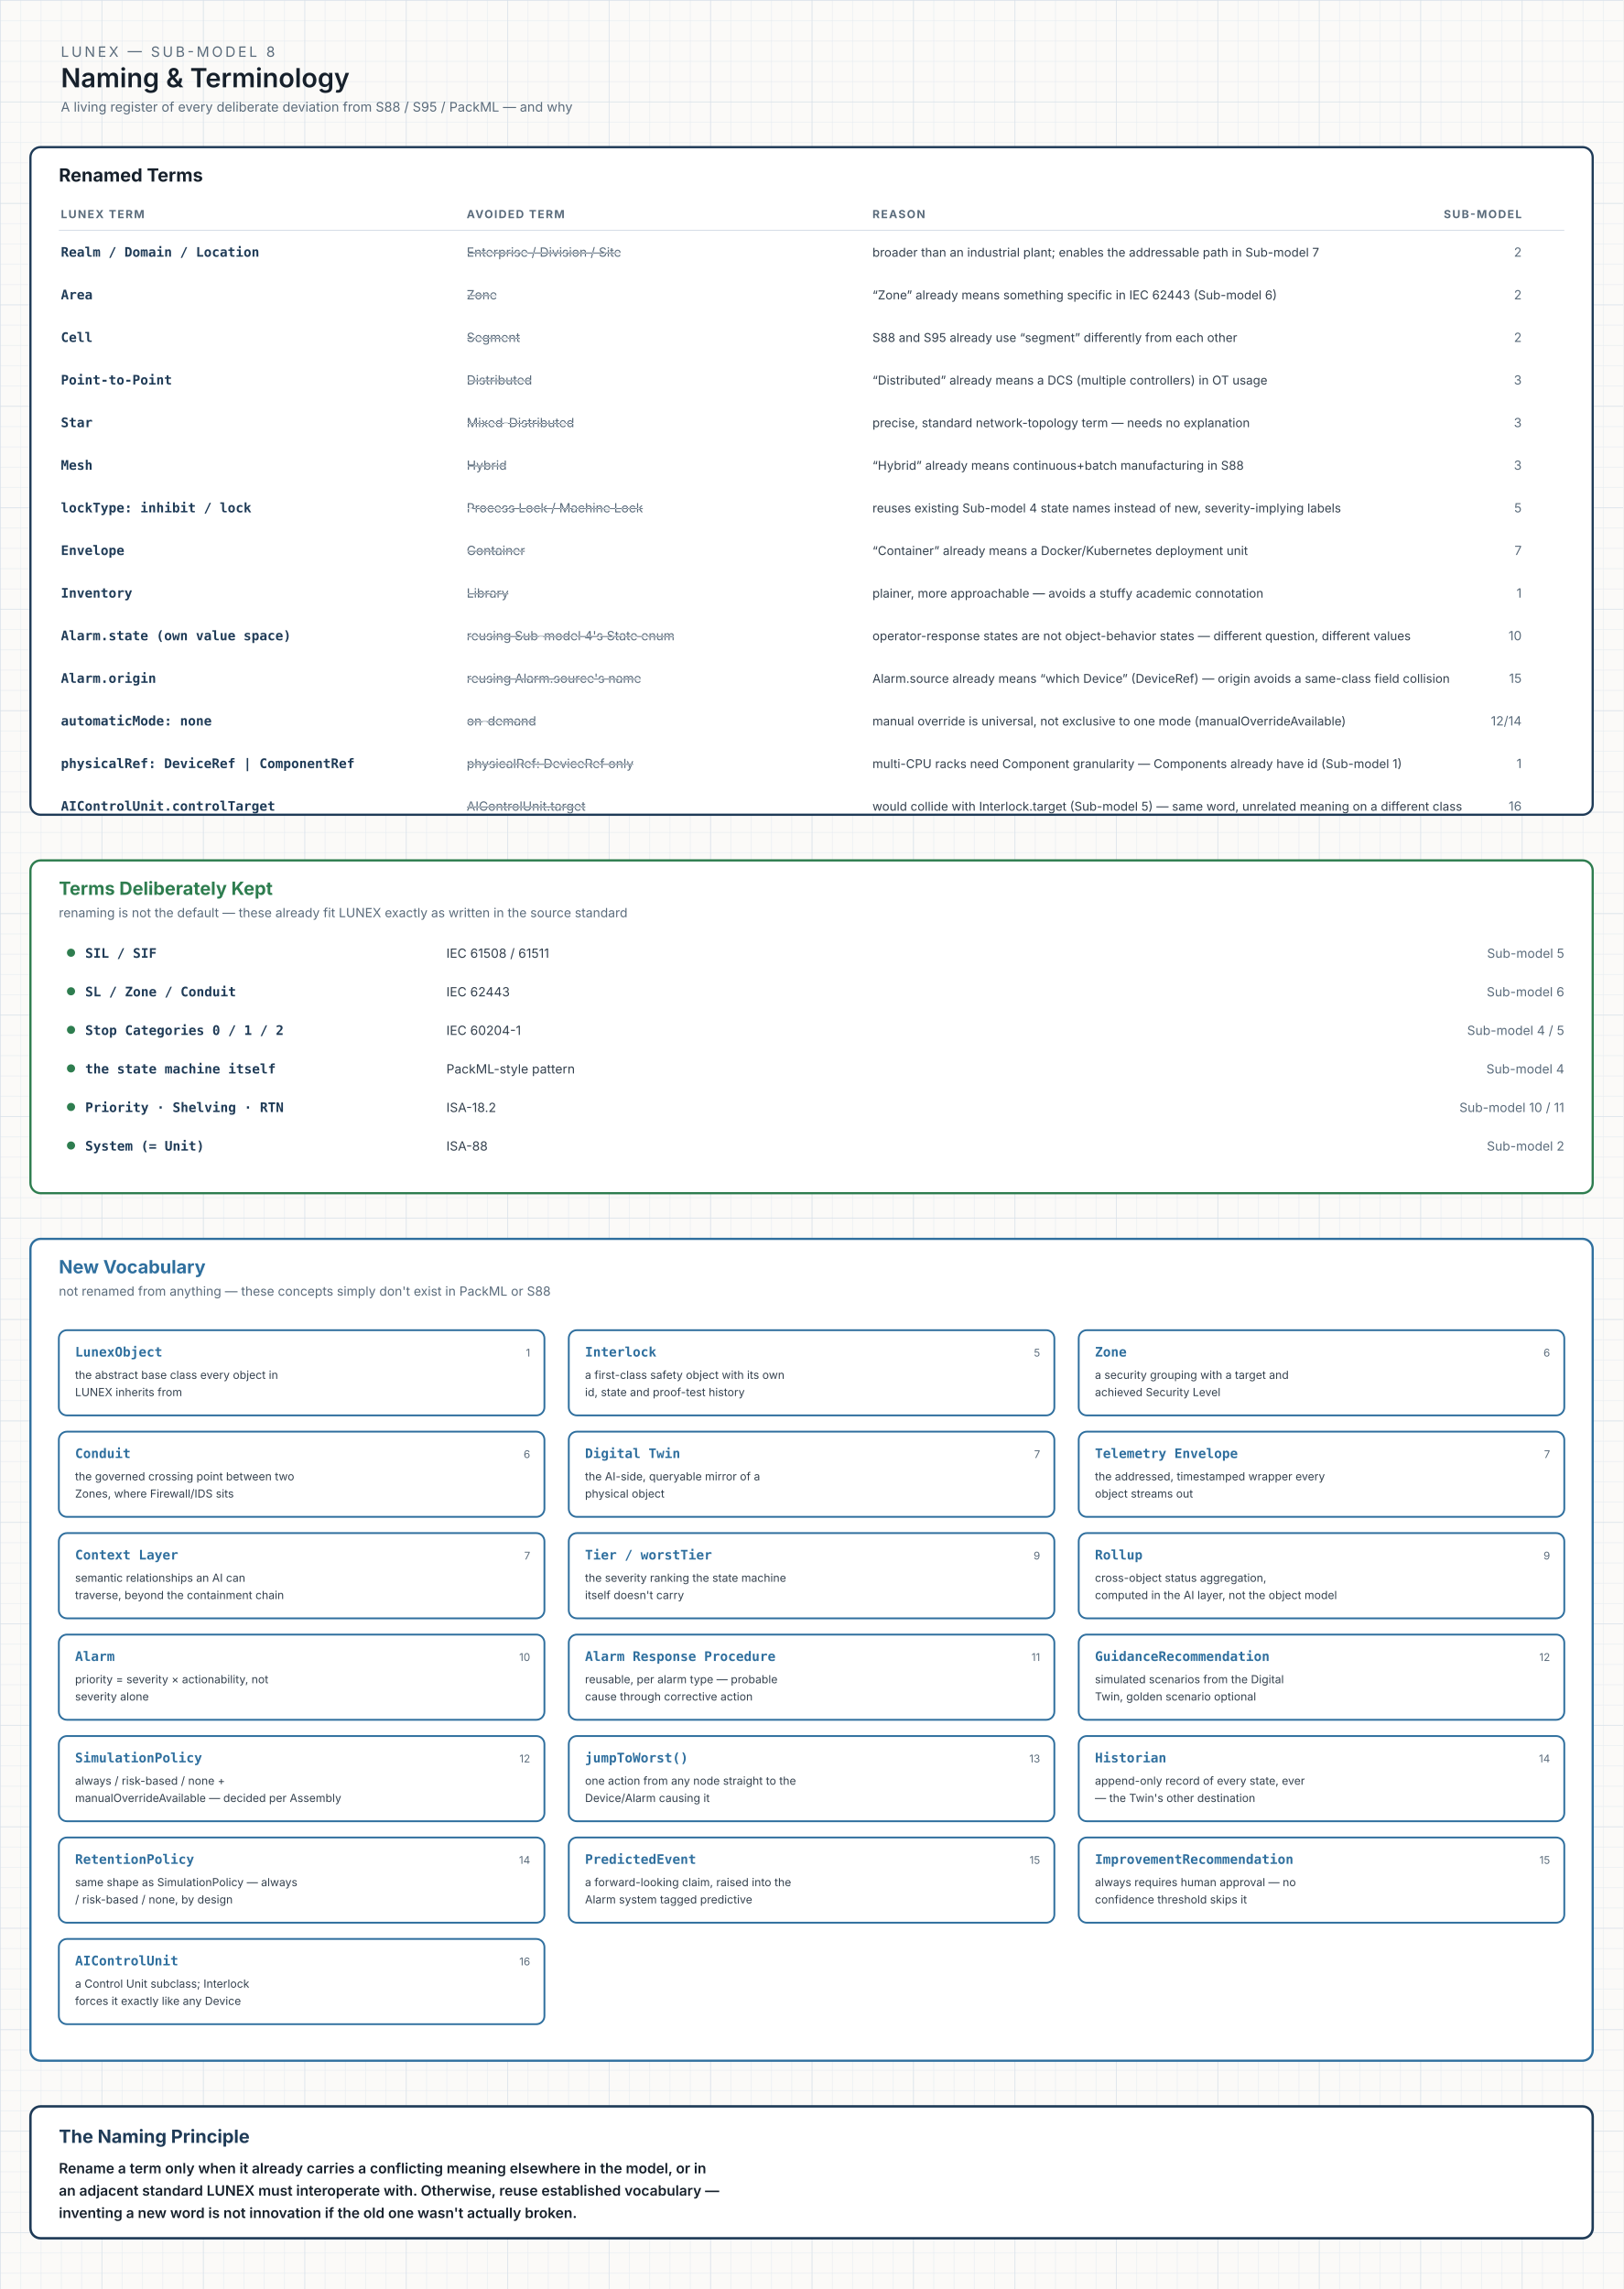
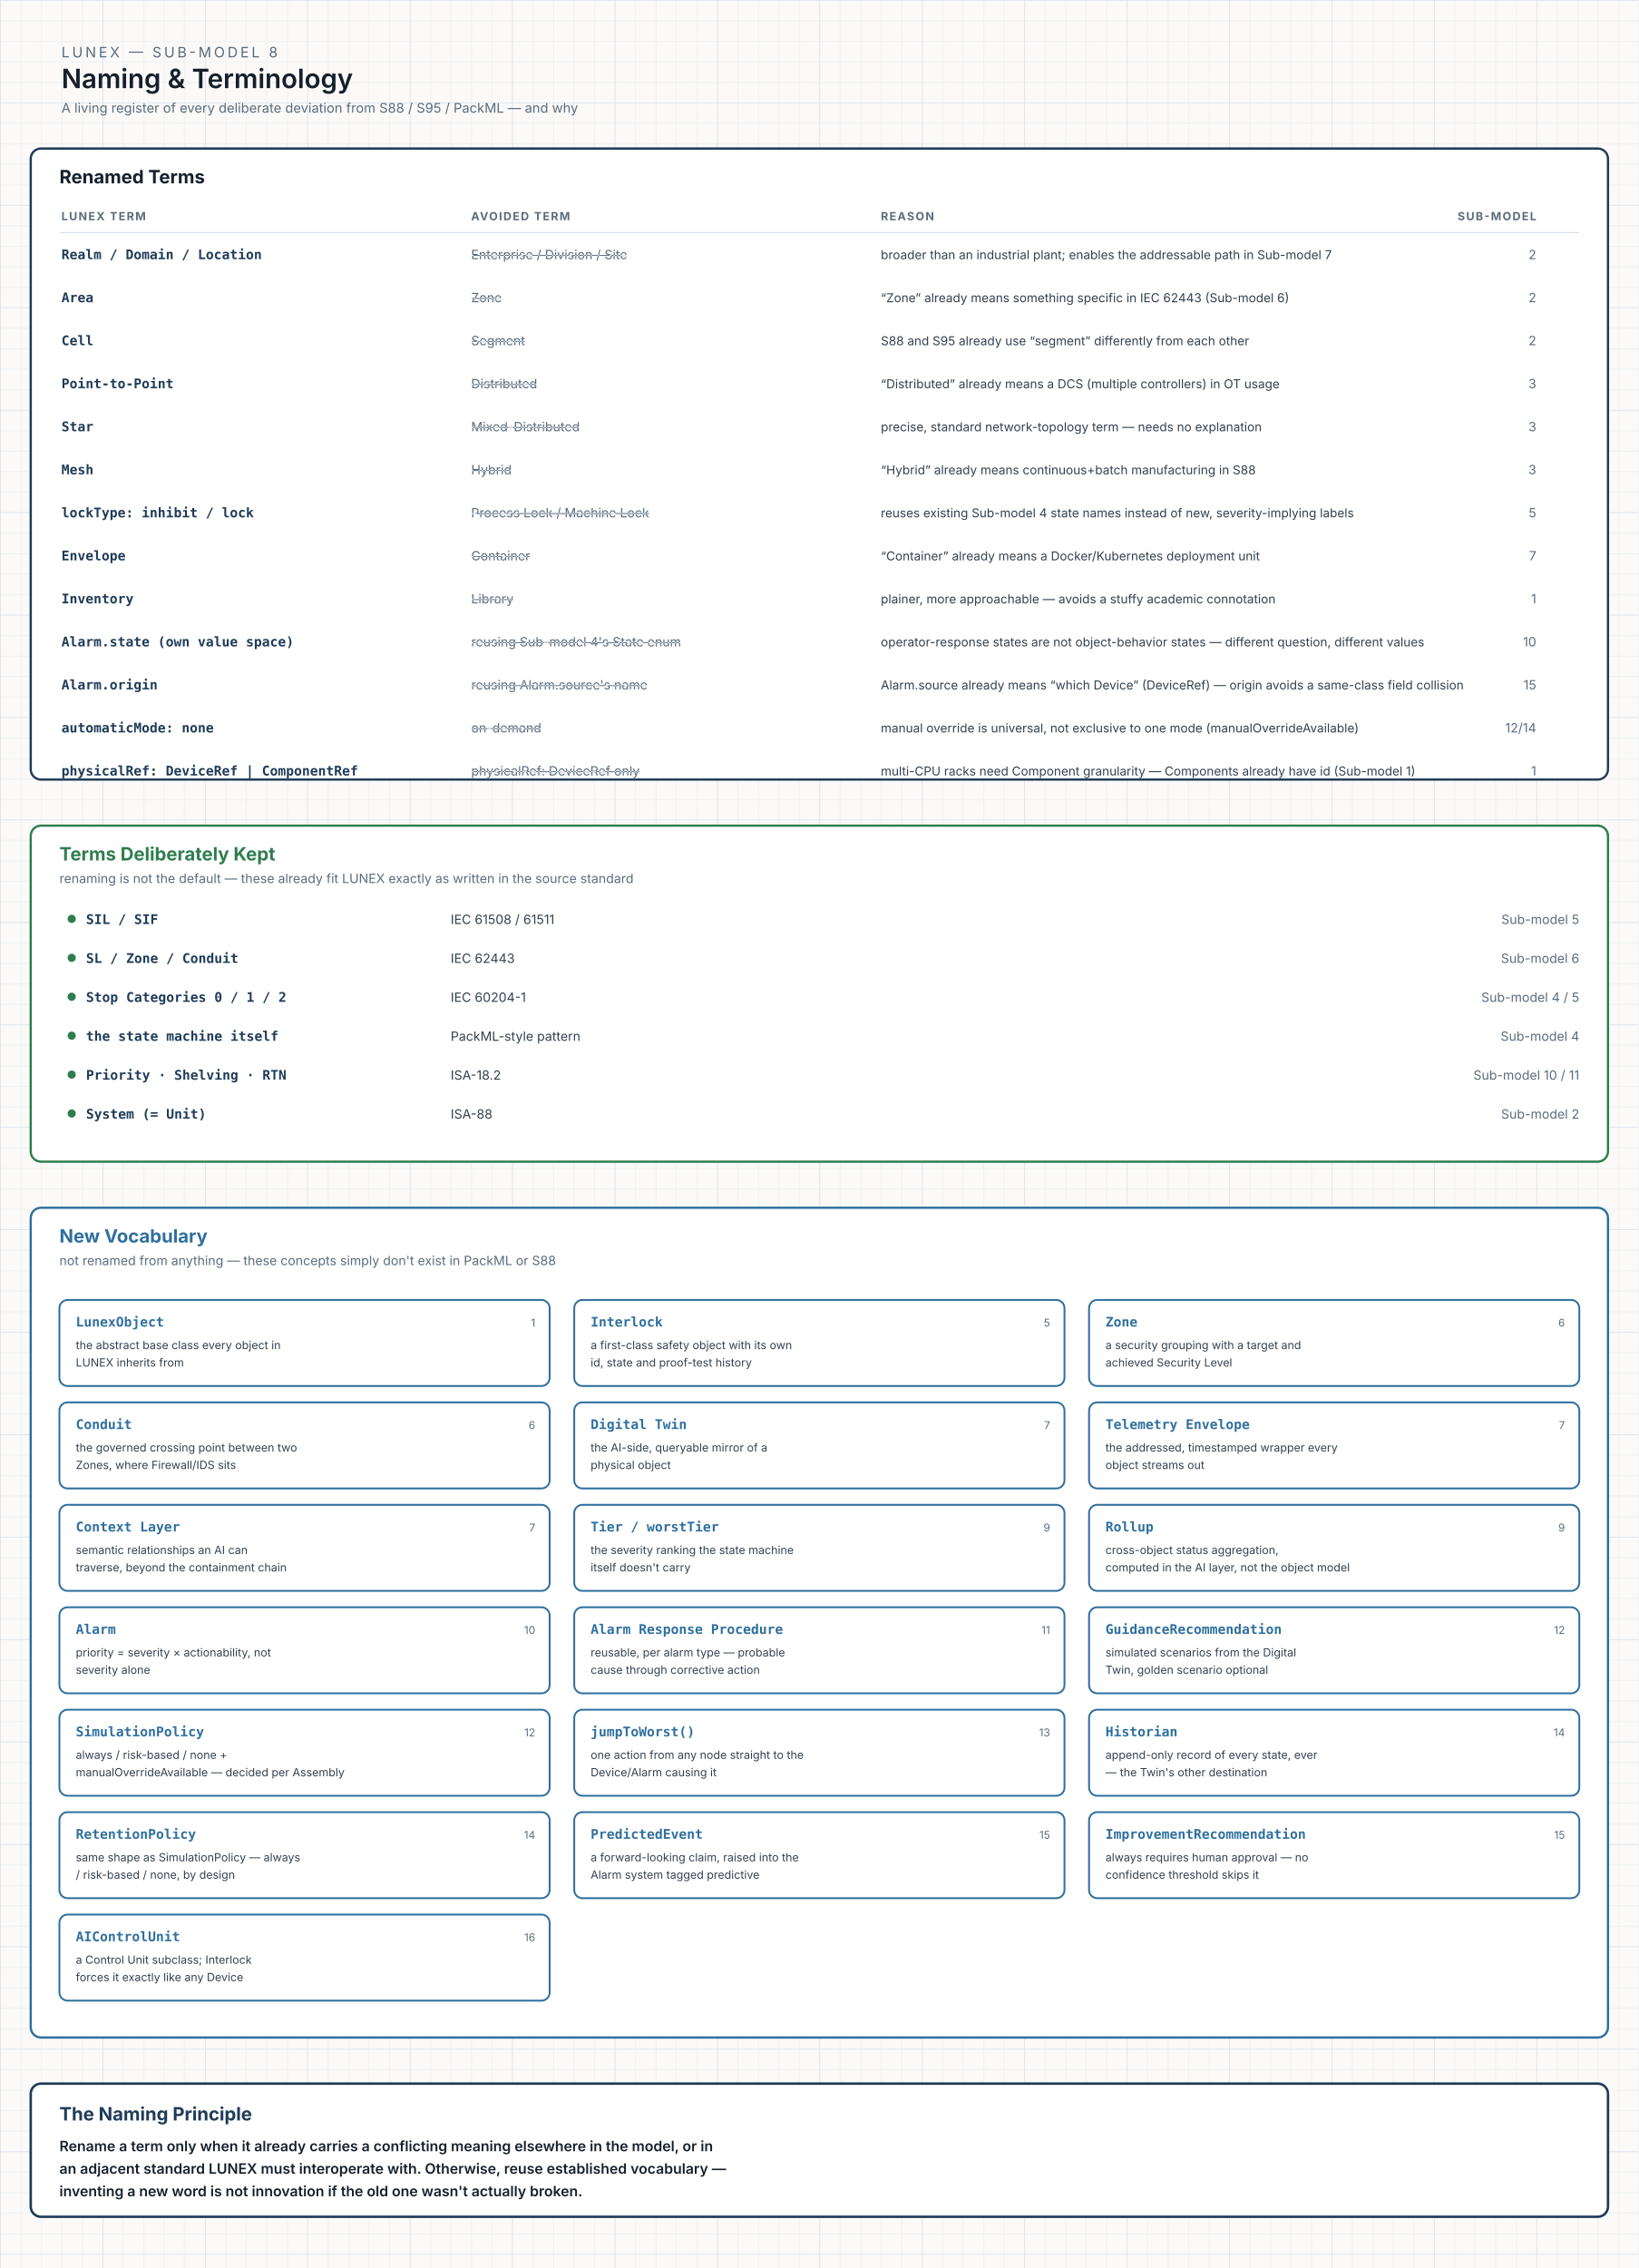
- <svg xmlns="http://www.w3.org/2000/svg" viewBox="0 0 1600 2256" width="1600" height="2256" font-family="Inter, Segoe UI, Helvetica Neue, Arial, sans-serif">
+ <svg xmlns="http://www.w3.org/2000/svg" viewBox="0 0 1600 2214" width="1600" height="2214" font-family="Inter, Segoe UI, Helvetica Neue, Arial, sans-serif">
  <defs>
    <pattern id="grid" width="20" height="20" patternUnits="userSpaceOnUse">
      <path d="M20 0H0V20" fill="none" stroke="#E6EBF0" stroke-width="1" />
    </pattern>
    <pattern id="grid5" width="100" height="100" patternUnits="userSpaceOnUse">
      <rect width="100" height="100" fill="url(#grid)" />
      <path d="M100 0H0V100" fill="none" stroke="#D6DEE7" stroke-width="1" />
    </pattern>
    <marker id="tri-navy" viewBox="0 0 10 10" refX="9" refY="5" markerWidth="8" markerHeight="8" orient="auto-start-reverse">
      <path d="M0 0 L10 5 L0 10 Z" fill="#1F3B57" />
    </marker>
  </defs>
-   <rect width="1600" height="2256" fill="#FBFAF8" />
-   <rect width="1600" height="2256" fill="url(#grid5)" />
+   <rect width="1600" height="2214" fill="#FBFAF8" />
+   <rect width="1600" height="2214" fill="url(#grid5)" />
  <text x="60" y="56" font-size="14" font-weight="400" fill="#5A6B7B" text-anchor="start" letter-spacing="2.5">LUNEX — SUB-MODEL 8</text>
  <text x="60" y="86" font-size="26" font-weight="600" fill="#16202B" text-anchor="start">Naming &amp; Terminology</text>
  <text x="60" y="110" font-size="13" font-weight="400" fill="#5A6B7B" text-anchor="start">A living register of every deliberate deviation from S88 / S95 / PackML — and why</text>
-   <rect x="30" y="145" width="1540" height="658" rx="10" fill="#FFFFFF" stroke="#1F3B57" stroke-width="2.2" />
+   <rect x="30" y="145" width="1540" height="616" rx="10" fill="#FFFFFF" stroke="#1F3B57" stroke-width="2.2" />
  <text x="58" y="179" font-size="18" font-weight="700" fill="#16202B" text-anchor="start">Renamed Terms</text>
  <text x="60" y="215" font-size="11" font-weight="700" fill="#5A6B7B" text-anchor="start" letter-spacing="1.2">LUNEX TERM</text>
  <text x="460" y="215" font-size="11" font-weight="700" fill="#5A6B7B" text-anchor="start" letter-spacing="1.2">AVOIDED TERM</text>
  <text x="860" y="215" font-size="11" font-weight="700" fill="#5A6B7B" text-anchor="start" letter-spacing="1.2">REASON</text>
  <text x="1500" y="215" font-size="11" font-weight="700" fill="#5A6B7B" text-anchor="end" letter-spacing="1.2">SUB-MODEL</text>
  <line x1="58" y1="227" x2="1542" y2="227" stroke="#D6DEE7" stroke-width="1" />
  <text x="60" y="253" font-size="13" font-weight="700" fill="#1F3B57" text-anchor="start" font-family="Consolas, Menlo, monospace">Realm / Domain / Location</text>
  <text x="460" y="253" font-size="12.5" font-weight="400" fill="#5A6B7B" text-anchor="start" text-decoration="line-through">Enterprise / Division / Site</text>
  <text x="860" y="253" font-size="12" font-weight="400" fill="#33404D" text-anchor="start">broader than an industrial plant; enables the addressable path in Sub-model 7</text>
  <text x="1500" y="253" font-size="12.5" font-weight="400" fill="#5A6B7B" text-anchor="end">2</text>
  <text x="60" y="295" font-size="13" font-weight="700" fill="#1F3B57" text-anchor="start" font-family="Consolas, Menlo, monospace">Area</text>
  <text x="460" y="295" font-size="12.5" font-weight="400" fill="#5A6B7B" text-anchor="start" text-decoration="line-through">Zone</text>
  <text x="860" y="295" font-size="12" font-weight="400" fill="#33404D" text-anchor="start">“Zone” already means something specific in IEC 62443 (Sub-model 6)</text>
  <text x="1500" y="295" font-size="12.5" font-weight="400" fill="#5A6B7B" text-anchor="end">2</text>
  <text x="60" y="337" font-size="13" font-weight="700" fill="#1F3B57" text-anchor="start" font-family="Consolas, Menlo, monospace">Cell</text>
  <text x="460" y="337" font-size="12.5" font-weight="400" fill="#5A6B7B" text-anchor="start" text-decoration="line-through">Segment</text>
  <text x="860" y="337" font-size="12" font-weight="400" fill="#33404D" text-anchor="start">S88 and S95 already use “segment” differently from each other</text>
  <text x="1500" y="337" font-size="12.5" font-weight="400" fill="#5A6B7B" text-anchor="end">2</text>
  <text x="60" y="379" font-size="13" font-weight="700" fill="#1F3B57" text-anchor="start" font-family="Consolas, Menlo, monospace">Point-to-Point</text>
  <text x="460" y="379" font-size="12.5" font-weight="400" fill="#5A6B7B" text-anchor="start" text-decoration="line-through">Distributed</text>
  <text x="860" y="379" font-size="12" font-weight="400" fill="#33404D" text-anchor="start">“Distributed” already means a DCS (multiple controllers) in OT usage</text>
  <text x="1500" y="379" font-size="12.5" font-weight="400" fill="#5A6B7B" text-anchor="end">3</text>
  <text x="60" y="421" font-size="13" font-weight="700" fill="#1F3B57" text-anchor="start" font-family="Consolas, Menlo, monospace">Star</text>
  <text x="460" y="421" font-size="12.5" font-weight="400" fill="#5A6B7B" text-anchor="start" text-decoration="line-through">Mixed-Distributed</text>
  <text x="860" y="421" font-size="12" font-weight="400" fill="#33404D" text-anchor="start">precise, standard network-topology term — needs no explanation</text>
  <text x="1500" y="421" font-size="12.5" font-weight="400" fill="#5A6B7B" text-anchor="end">3</text>
  <text x="60" y="463" font-size="13" font-weight="700" fill="#1F3B57" text-anchor="start" font-family="Consolas, Menlo, monospace">Mesh</text>
  <text x="460" y="463" font-size="12.5" font-weight="400" fill="#5A6B7B" text-anchor="start" text-decoration="line-through">Hybrid</text>
  <text x="860" y="463" font-size="12" font-weight="400" fill="#33404D" text-anchor="start">“Hybrid” already means continuous+batch manufacturing in S88</text>
  <text x="1500" y="463" font-size="12.5" font-weight="400" fill="#5A6B7B" text-anchor="end">3</text>
  <text x="60" y="505" font-size="13" font-weight="700" fill="#1F3B57" text-anchor="start" font-family="Consolas, Menlo, monospace">lockType: inhibit / lock</text>
  <text x="460" y="505" font-size="12.5" font-weight="400" fill="#5A6B7B" text-anchor="start" text-decoration="line-through">Process Lock / Machine Lock</text>
  <text x="860" y="505" font-size="12" font-weight="400" fill="#33404D" text-anchor="start">reuses existing Sub-model 4 state names instead of new, severity-implying labels</text>
  <text x="1500" y="505" font-size="12.5" font-weight="400" fill="#5A6B7B" text-anchor="end">5</text>
  <text x="60" y="547" font-size="13" font-weight="700" fill="#1F3B57" text-anchor="start" font-family="Consolas, Menlo, monospace">Envelope</text>
  <text x="460" y="547" font-size="12.5" font-weight="400" fill="#5A6B7B" text-anchor="start" text-decoration="line-through">Container</text>
  <text x="860" y="547" font-size="12" font-weight="400" fill="#33404D" text-anchor="start">“Container” already means a Docker/Kubernetes deployment unit</text>
  <text x="1500" y="547" font-size="12.5" font-weight="400" fill="#5A6B7B" text-anchor="end">7</text>
  <text x="60" y="589" font-size="13" font-weight="700" fill="#1F3B57" text-anchor="start" font-family="Consolas, Menlo, monospace">Inventory</text>
  <text x="460" y="589" font-size="12.5" font-weight="400" fill="#5A6B7B" text-anchor="start" text-decoration="line-through">Library</text>
  <text x="860" y="589" font-size="12" font-weight="400" fill="#33404D" text-anchor="start">plainer, more approachable — avoids a stuffy academic connotation</text>
  <text x="1500" y="589" font-size="12.5" font-weight="400" fill="#5A6B7B" text-anchor="end">1</text>
  <text x="60" y="631" font-size="13" font-weight="700" fill="#1F3B57" text-anchor="start" font-family="Consolas, Menlo, monospace">Alarm.state (own value space)</text>
  <text x="460" y="631" font-size="12.5" font-weight="400" fill="#5A6B7B" text-anchor="start" text-decoration="line-through">reusing Sub-model 4's State enum</text>
  <text x="860" y="631" font-size="12" font-weight="400" fill="#33404D" text-anchor="start">operator-response states are not object-behavior states — different question, different values</text>
  <text x="1500" y="631" font-size="12.5" font-weight="400" fill="#5A6B7B" text-anchor="end">10</text>
  <text x="60" y="673" font-size="13" font-weight="700" fill="#1F3B57" text-anchor="start" font-family="Consolas, Menlo, monospace">Alarm.origin</text>
  <text x="460" y="673" font-size="12.5" font-weight="400" fill="#5A6B7B" text-anchor="start" text-decoration="line-through">reusing Alarm.source's name</text>
  <text x="860" y="673" font-size="12" font-weight="400" fill="#33404D" text-anchor="start">Alarm.source already means “which Device” (DeviceRef) — origin avoids a same-class field collision</text>
  <text x="1500" y="673" font-size="12.5" font-weight="400" fill="#5A6B7B" text-anchor="end">15</text>
  <text x="60" y="715" font-size="13" font-weight="700" fill="#1F3B57" text-anchor="start" font-family="Consolas, Menlo, monospace">automaticMode: none</text>
  <text x="460" y="715" font-size="12.5" font-weight="400" fill="#5A6B7B" text-anchor="start" text-decoration="line-through">on-demand</text>
  <text x="860" y="715" font-size="12" font-weight="400" fill="#33404D" text-anchor="start">manual override is universal, not exclusive to one mode (manualOverrideAvailable)</text>
  <text x="1500" y="715" font-size="12.5" font-weight="400" fill="#5A6B7B" text-anchor="end">12/14</text>
  <text x="60" y="757" font-size="13" font-weight="700" fill="#1F3B57" text-anchor="start" font-family="Consolas, Menlo, monospace">physicalRef: DeviceRef | ComponentRef</text>
  <text x="460" y="757" font-size="12.5" font-weight="400" fill="#5A6B7B" text-anchor="start" text-decoration="line-through">physicalRef: DeviceRef only</text>
  <text x="860" y="757" font-size="12" font-weight="400" fill="#33404D" text-anchor="start">multi-CPU racks need Component granularity — Components already have id (Sub-model 1)</text>
  <text x="1500" y="757" font-size="12.5" font-weight="400" fill="#5A6B7B" text-anchor="end">1</text>
-   <text x="60" y="799" font-size="13" font-weight="700" fill="#1F3B57" text-anchor="start" font-family="Consolas, Menlo, monospace">AIControlUnit.controlTarget</text>
-   <text x="460" y="799" font-size="12.5" font-weight="400" fill="#5A6B7B" text-anchor="start" text-decoration="line-through">AIControlUnit.target</text>
-   <text x="860" y="799" font-size="12" font-weight="400" fill="#33404D" text-anchor="start">would collide with Interlock.target (Sub-model 5) — same word, unrelated meaning on a different class</text>
-   <text x="1500" y="799" font-size="12.5" font-weight="400" fill="#5A6B7B" text-anchor="end">16</text>
-   <rect x="30" y="848" width="1540" height="328" rx="10" fill="#FFFFFF" stroke="#2E7D4F" stroke-width="2.2" />
-   <text x="58" y="882" font-size="18" font-weight="700" fill="#2E7D4F" text-anchor="start">Terms Deliberately Kept</text>
-   <text x="58" y="904" font-size="12.5" font-weight="400" fill="#5A6B7B" text-anchor="start">renaming is not the default — these already fit LUNEX exactly as written in the source standard</text>
-   <circle cx="70" cy="939" r="4" fill="#2E7D4F" />
-   <text x="84" y="944" font-size="13" font-weight="700" fill="#1F3B57" text-anchor="start" font-family="Consolas, Menlo, monospace">SIL / SIF</text>
-   <text x="440" y="944" font-size="12.5" font-weight="400" fill="#33404D" text-anchor="start">IEC 61508 / 61511</text>
-   <text x="1542" y="944" font-size="12.5" font-weight="400" fill="#5A6B7B" text-anchor="end">Sub-model 5</text>
-   <circle cx="70" cy="977" r="4" fill="#2E7D4F" />
-   <text x="84" y="982" font-size="13" font-weight="700" fill="#1F3B57" text-anchor="start" font-family="Consolas, Menlo, monospace">SL / Zone / Conduit</text>
-   <text x="440" y="982" font-size="12.5" font-weight="400" fill="#33404D" text-anchor="start">IEC 62443</text>
-   <text x="1542" y="982" font-size="12.5" font-weight="400" fill="#5A6B7B" text-anchor="end">Sub-model 6</text>
-   <circle cx="70" cy="1015" r="4" fill="#2E7D4F" />
-   <text x="84" y="1020" font-size="13" font-weight="700" fill="#1F3B57" text-anchor="start" font-family="Consolas, Menlo, monospace">Stop Categories 0 / 1 / 2</text>
-   <text x="440" y="1020" font-size="12.5" font-weight="400" fill="#33404D" text-anchor="start">IEC 60204-1</text>
-   <text x="1542" y="1020" font-size="12.5" font-weight="400" fill="#5A6B7B" text-anchor="end">Sub-model 4 / 5</text>
-   <circle cx="70" cy="1053" r="4" fill="#2E7D4F" />
-   <text x="84" y="1058" font-size="13" font-weight="700" fill="#1F3B57" text-anchor="start" font-family="Consolas, Menlo, monospace">the state machine itself</text>
-   <text x="440" y="1058" font-size="12.5" font-weight="400" fill="#33404D" text-anchor="start">PackML-style pattern</text>
-   <text x="1542" y="1058" font-size="12.5" font-weight="400" fill="#5A6B7B" text-anchor="end">Sub-model 4</text>
-   <circle cx="70" cy="1091" r="4" fill="#2E7D4F" />
-   <text x="84" y="1096" font-size="13" font-weight="700" fill="#1F3B57" text-anchor="start" font-family="Consolas, Menlo, monospace">Priority · Shelving · RTN</text>
-   <text x="440" y="1096" font-size="12.5" font-weight="400" fill="#33404D" text-anchor="start">ISA-18.2</text>
-   <text x="1542" y="1096" font-size="12.5" font-weight="400" fill="#5A6B7B" text-anchor="end">Sub-model 10 / 11</text>
-   <circle cx="70" cy="1129" r="4" fill="#2E7D4F" />
-   <text x="84" y="1134" font-size="13" font-weight="700" fill="#1F3B57" text-anchor="start" font-family="Consolas, Menlo, monospace">System (= Unit)</text>
-   <text x="440" y="1134" font-size="12.5" font-weight="400" fill="#33404D" text-anchor="start">ISA-88</text>
-   <text x="1542" y="1134" font-size="12.5" font-weight="400" fill="#5A6B7B" text-anchor="end">Sub-model 2</text>
-   <rect x="30" y="1221" width="1540" height="810" rx="10" fill="#FFFFFF" stroke="#2F6F9E" stroke-width="2.2" />
-   <text x="58" y="1255" font-size="18" font-weight="700" fill="#2F6F9E" text-anchor="start">New Vocabulary</text>
-   <text x="58" y="1277" font-size="12.5" font-weight="400" fill="#5A6B7B" text-anchor="start">not renamed from anything — these concepts simply don't exist in PackML or S88</text>
-   <rect x="58.0" y="1311" width="478.667" height="84" rx="8" fill="#FFFFFF" stroke="#2F6F9E" stroke-width="1.8" />
-   <text x="74.0" y="1337" font-size="13" font-weight="700" fill="#2F6F9E" text-anchor="start" font-family="Consolas, Menlo, monospace">LunexObject</text>
-   <text x="522.667" y="1337" font-size="10.5" font-weight="400" fill="#5A6B7B" text-anchor="end">1</text>
-   <text x="74.0" y="1359" font-size="11" font-weight="400" fill="#33404D" text-anchor="start">the abstract base class every object in</text>
-   <text x="74.0" y="1376" font-size="11" font-weight="400" fill="#33404D" text-anchor="start">LUNEX inherits from</text>
-   <rect x="560.667" y="1311" width="478.667" height="84" rx="8" fill="#FFFFFF" stroke="#2F6F9E" stroke-width="1.8" />
-   <text x="576.667" y="1337" font-size="13" font-weight="700" fill="#2F6F9E" text-anchor="start" font-family="Consolas, Menlo, monospace">Interlock</text>
-   <text x="1025.333" y="1337" font-size="10.5" font-weight="400" fill="#5A6B7B" text-anchor="end">5</text>
-   <text x="576.667" y="1359" font-size="11" font-weight="400" fill="#33404D" text-anchor="start">a first-class safety object with its own</text>
-   <text x="576.667" y="1376" font-size="11" font-weight="400" fill="#33404D" text-anchor="start">id, state and proof-test history</text>
-   <rect x="1063.333" y="1311" width="478.667" height="84" rx="8" fill="#FFFFFF" stroke="#2F6F9E" stroke-width="1.8" />
-   <text x="1079.333" y="1337" font-size="13" font-weight="700" fill="#2F6F9E" text-anchor="start" font-family="Consolas, Menlo, monospace">Zone</text>
-   <text x="1528" y="1337" font-size="10.5" font-weight="400" fill="#5A6B7B" text-anchor="end">6</text>
-   <text x="1079.333" y="1359" font-size="11" font-weight="400" fill="#33404D" text-anchor="start">a security grouping with a target and</text>
-   <text x="1079.333" y="1376" font-size="11" font-weight="400" fill="#33404D" text-anchor="start">achieved Security Level</text>
-   <rect x="58.0" y="1411" width="478.667" height="84" rx="8" fill="#FFFFFF" stroke="#2F6F9E" stroke-width="1.8" />
-   <text x="74.0" y="1437" font-size="13" font-weight="700" fill="#2F6F9E" text-anchor="start" font-family="Consolas, Menlo, monospace">Conduit</text>
-   <text x="522.667" y="1437" font-size="10.5" font-weight="400" fill="#5A6B7B" text-anchor="end">6</text>
-   <text x="74.0" y="1459" font-size="11" font-weight="400" fill="#33404D" text-anchor="start">the governed crossing point between two</text>
-   <text x="74.0" y="1476" font-size="11" font-weight="400" fill="#33404D" text-anchor="start">Zones, where Firewall/IDS sits</text>
-   <rect x="560.667" y="1411" width="478.667" height="84" rx="8" fill="#FFFFFF" stroke="#2F6F9E" stroke-width="1.8" />
-   <text x="576.667" y="1437" font-size="13" font-weight="700" fill="#2F6F9E" text-anchor="start" font-family="Consolas, Menlo, monospace">Digital Twin</text>
-   <text x="1025.333" y="1437" font-size="10.5" font-weight="400" fill="#5A6B7B" text-anchor="end">7</text>
-   <text x="576.667" y="1459" font-size="11" font-weight="400" fill="#33404D" text-anchor="start">the AI-side, queryable mirror of a</text>
-   <text x="576.667" y="1476" font-size="11" font-weight="400" fill="#33404D" text-anchor="start">physical object</text>
-   <rect x="1063.333" y="1411" width="478.667" height="84" rx="8" fill="#FFFFFF" stroke="#2F6F9E" stroke-width="1.8" />
-   <text x="1079.333" y="1437" font-size="13" font-weight="700" fill="#2F6F9E" text-anchor="start" font-family="Consolas, Menlo, monospace">Telemetry Envelope</text>
-   <text x="1528" y="1437" font-size="10.5" font-weight="400" fill="#5A6B7B" text-anchor="end">7</text>
-   <text x="1079.333" y="1459" font-size="11" font-weight="400" fill="#33404D" text-anchor="start">the addressed, timestamped wrapper every</text>
-   <text x="1079.333" y="1476" font-size="11" font-weight="400" fill="#33404D" text-anchor="start">object streams out</text>
-   <rect x="58.0" y="1511" width="478.667" height="84" rx="8" fill="#FFFFFF" stroke="#2F6F9E" stroke-width="1.8" />
-   <text x="74.0" y="1537" font-size="13" font-weight="700" fill="#2F6F9E" text-anchor="start" font-family="Consolas, Menlo, monospace">Context Layer</text>
-   <text x="522.667" y="1537" font-size="10.5" font-weight="400" fill="#5A6B7B" text-anchor="end">7</text>
-   <text x="74.0" y="1559" font-size="11" font-weight="400" fill="#33404D" text-anchor="start">semantic relationships an AI can</text>
-   <text x="74.0" y="1576" font-size="11" font-weight="400" fill="#33404D" text-anchor="start">traverse, beyond the containment chain</text>
-   <rect x="560.667" y="1511" width="478.667" height="84" rx="8" fill="#FFFFFF" stroke="#2F6F9E" stroke-width="1.8" />
-   <text x="576.667" y="1537" font-size="13" font-weight="700" fill="#2F6F9E" text-anchor="start" font-family="Consolas, Menlo, monospace">Tier / worstTier</text>
-   <text x="1025.333" y="1537" font-size="10.5" font-weight="400" fill="#5A6B7B" text-anchor="end">9</text>
-   <text x="576.667" y="1559" font-size="11" font-weight="400" fill="#33404D" text-anchor="start">the severity ranking the state machine</text>
-   <text x="576.667" y="1576" font-size="11" font-weight="400" fill="#33404D" text-anchor="start">itself doesn't carry</text>
-   <rect x="1063.333" y="1511" width="478.667" height="84" rx="8" fill="#FFFFFF" stroke="#2F6F9E" stroke-width="1.8" />
-   <text x="1079.333" y="1537" font-size="13" font-weight="700" fill="#2F6F9E" text-anchor="start" font-family="Consolas, Menlo, monospace">Rollup</text>
-   <text x="1528" y="1537" font-size="10.5" font-weight="400" fill="#5A6B7B" text-anchor="end">9</text>
-   <text x="1079.333" y="1559" font-size="11" font-weight="400" fill="#33404D" text-anchor="start">cross-object status aggregation,</text>
-   <text x="1079.333" y="1576" font-size="11" font-weight="400" fill="#33404D" text-anchor="start">computed in the AI layer, not the object model</text>
-   <rect x="58.0" y="1611" width="478.667" height="84" rx="8" fill="#FFFFFF" stroke="#2F6F9E" stroke-width="1.8" />
-   <text x="74.0" y="1637" font-size="13" font-weight="700" fill="#2F6F9E" text-anchor="start" font-family="Consolas, Menlo, monospace">Alarm</text>
-   <text x="522.667" y="1637" font-size="10.5" font-weight="400" fill="#5A6B7B" text-anchor="end">10</text>
-   <text x="74.0" y="1659" font-size="11" font-weight="400" fill="#33404D" text-anchor="start">priority = severity × actionability, not</text>
-   <text x="74.0" y="1676" font-size="11" font-weight="400" fill="#33404D" text-anchor="start">severity alone</text>
-   <rect x="560.667" y="1611" width="478.667" height="84" rx="8" fill="#FFFFFF" stroke="#2F6F9E" stroke-width="1.8" />
-   <text x="576.667" y="1637" font-size="13" font-weight="700" fill="#2F6F9E" text-anchor="start" font-family="Consolas, Menlo, monospace">Alarm Response Procedure</text>
-   <text x="1025.333" y="1637" font-size="10.5" font-weight="400" fill="#5A6B7B" text-anchor="end">11</text>
-   <text x="576.667" y="1659" font-size="11" font-weight="400" fill="#33404D" text-anchor="start">reusable, per alarm type — probable</text>
-   <text x="576.667" y="1676" font-size="11" font-weight="400" fill="#33404D" text-anchor="start">cause through corrective action</text>
-   <rect x="1063.333" y="1611" width="478.667" height="84" rx="8" fill="#FFFFFF" stroke="#2F6F9E" stroke-width="1.8" />
-   <text x="1079.333" y="1637" font-size="13" font-weight="700" fill="#2F6F9E" text-anchor="start" font-family="Consolas, Menlo, monospace">GuidanceRecommendation</text>
-   <text x="1528" y="1637" font-size="10.5" font-weight="400" fill="#5A6B7B" text-anchor="end">12</text>
-   <text x="1079.333" y="1659" font-size="11" font-weight="400" fill="#33404D" text-anchor="start">simulated scenarios from the Digital</text>
-   <text x="1079.333" y="1676" font-size="11" font-weight="400" fill="#33404D" text-anchor="start">Twin, golden scenario optional</text>
-   <rect x="58.0" y="1711" width="478.667" height="84" rx="8" fill="#FFFFFF" stroke="#2F6F9E" stroke-width="1.8" />
-   <text x="74.0" y="1737" font-size="13" font-weight="700" fill="#2F6F9E" text-anchor="start" font-family="Consolas, Menlo, monospace">SimulationPolicy</text>
-   <text x="522.667" y="1737" font-size="10.5" font-weight="400" fill="#5A6B7B" text-anchor="end">12</text>
-   <text x="74.0" y="1759" font-size="11" font-weight="400" fill="#33404D" text-anchor="start">always / risk-based / none +</text>
-   <text x="74.0" y="1776" font-size="11" font-weight="400" fill="#33404D" text-anchor="start">manualOverrideAvailable — decided per Assembly</text>
-   <rect x="560.667" y="1711" width="478.667" height="84" rx="8" fill="#FFFFFF" stroke="#2F6F9E" stroke-width="1.8" />
-   <text x="576.667" y="1737" font-size="13" font-weight="700" fill="#2F6F9E" text-anchor="start" font-family="Consolas, Menlo, monospace">jumpToWorst()</text>
-   <text x="1025.333" y="1737" font-size="10.5" font-weight="400" fill="#5A6B7B" text-anchor="end">13</text>
-   <text x="576.667" y="1759" font-size="11" font-weight="400" fill="#33404D" text-anchor="start">one action from any node straight to the</text>
-   <text x="576.667" y="1776" font-size="11" font-weight="400" fill="#33404D" text-anchor="start">Device/Alarm causing it</text>
-   <rect x="1063.333" y="1711" width="478.667" height="84" rx="8" fill="#FFFFFF" stroke="#2F6F9E" stroke-width="1.8" />
-   <text x="1079.333" y="1737" font-size="13" font-weight="700" fill="#2F6F9E" text-anchor="start" font-family="Consolas, Menlo, monospace">Historian</text>
-   <text x="1528" y="1737" font-size="10.5" font-weight="400" fill="#5A6B7B" text-anchor="end">14</text>
-   <text x="1079.333" y="1759" font-size="11" font-weight="400" fill="#33404D" text-anchor="start">append-only record of every state, ever</text>
-   <text x="1079.333" y="1776" font-size="11" font-weight="400" fill="#33404D" text-anchor="start">— the Twin's other destination</text>
-   <rect x="58.0" y="1811" width="478.667" height="84" rx="8" fill="#FFFFFF" stroke="#2F6F9E" stroke-width="1.8" />
-   <text x="74.0" y="1837" font-size="13" font-weight="700" fill="#2F6F9E" text-anchor="start" font-family="Consolas, Menlo, monospace">RetentionPolicy</text>
-   <text x="522.667" y="1837" font-size="10.5" font-weight="400" fill="#5A6B7B" text-anchor="end">14</text>
-   <text x="74.0" y="1859" font-size="11" font-weight="400" fill="#33404D" text-anchor="start">same shape as SimulationPolicy — always</text>
-   <text x="74.0" y="1876" font-size="11" font-weight="400" fill="#33404D" text-anchor="start">/ risk-based / none, by design</text>
-   <rect x="560.667" y="1811" width="478.667" height="84" rx="8" fill="#FFFFFF" stroke="#2F6F9E" stroke-width="1.8" />
-   <text x="576.667" y="1837" font-size="13" font-weight="700" fill="#2F6F9E" text-anchor="start" font-family="Consolas, Menlo, monospace">PredictedEvent</text>
-   <text x="1025.333" y="1837" font-size="10.5" font-weight="400" fill="#5A6B7B" text-anchor="end">15</text>
-   <text x="576.667" y="1859" font-size="11" font-weight="400" fill="#33404D" text-anchor="start">a forward-looking claim, raised into the</text>
-   <text x="576.667" y="1876" font-size="11" font-weight="400" fill="#33404D" text-anchor="start">Alarm system tagged predictive</text>
-   <rect x="1063.333" y="1811" width="478.667" height="84" rx="8" fill="#FFFFFF" stroke="#2F6F9E" stroke-width="1.8" />
-   <text x="1079.333" y="1837" font-size="13" font-weight="700" fill="#2F6F9E" text-anchor="start" font-family="Consolas, Menlo, monospace">ImprovementRecommendation</text>
-   <text x="1528" y="1837" font-size="10.5" font-weight="400" fill="#5A6B7B" text-anchor="end">15</text>
-   <text x="1079.333" y="1859" font-size="11" font-weight="400" fill="#33404D" text-anchor="start">always requires human approval — no</text>
-   <text x="1079.333" y="1876" font-size="11" font-weight="400" fill="#33404D" text-anchor="start">confidence threshold skips it</text>
-   <rect x="58.0" y="1911" width="478.667" height="84" rx="8" fill="#FFFFFF" stroke="#2F6F9E" stroke-width="1.8" />
-   <text x="74.0" y="1937" font-size="13" font-weight="700" fill="#2F6F9E" text-anchor="start" font-family="Consolas, Menlo, monospace">AIControlUnit</text>
-   <text x="522.667" y="1937" font-size="10.5" font-weight="400" fill="#5A6B7B" text-anchor="end">16</text>
-   <text x="74.0" y="1959" font-size="11" font-weight="400" fill="#33404D" text-anchor="start">a Control Unit subclass; Interlock</text>
-   <text x="74.0" y="1976" font-size="11" font-weight="400" fill="#33404D" text-anchor="start">forces it exactly like any Device</text>
-   <rect x="30" y="2076" width="1540" height="130" rx="10" fill="#FFFFFF" stroke="#1F3B57" stroke-width="2.4" />
-   <text x="58" y="2112" font-size="18" font-weight="700" fill="#1F3B57" text-anchor="start">The Naming Principle</text>
-   <text x="58" y="2142" font-size="14" font-weight="600" fill="#16202B" text-anchor="start">Rename a term only when it already carries a conflicting meaning elsewhere in the model, or in</text>
-   <text x="58" y="2164" font-size="14" font-weight="600" fill="#16202B" text-anchor="start">an adjacent standard LUNEX must interoperate with. Otherwise, reuse established vocabulary —</text>
-   <text x="58" y="2186" font-size="14" font-weight="600" fill="#16202B" text-anchor="start">inventing a new word is not innovation if the old one wasn't actually broken.</text>
+   <rect x="30" y="806" width="1540" height="328" rx="10" fill="#FFFFFF" stroke="#2E7D4F" stroke-width="2.2" />
+   <text x="58" y="840" font-size="18" font-weight="700" fill="#2E7D4F" text-anchor="start">Terms Deliberately Kept</text>
+   <text x="58" y="862" font-size="12.5" font-weight="400" fill="#5A6B7B" text-anchor="start">renaming is not the default — these already fit LUNEX exactly as written in the source standard</text>
+   <circle cx="70" cy="897" r="4" fill="#2E7D4F" />
+   <text x="84" y="902" font-size="13" font-weight="700" fill="#1F3B57" text-anchor="start" font-family="Consolas, Menlo, monospace">SIL / SIF</text>
+   <text x="440" y="902" font-size="12.5" font-weight="400" fill="#33404D" text-anchor="start">IEC 61508 / 61511</text>
+   <text x="1542" y="902" font-size="12.5" font-weight="400" fill="#5A6B7B" text-anchor="end">Sub-model 5</text>
+   <circle cx="70" cy="935" r="4" fill="#2E7D4F" />
+   <text x="84" y="940" font-size="13" font-weight="700" fill="#1F3B57" text-anchor="start" font-family="Consolas, Menlo, monospace">SL / Zone / Conduit</text>
+   <text x="440" y="940" font-size="12.5" font-weight="400" fill="#33404D" text-anchor="start">IEC 62443</text>
+   <text x="1542" y="940" font-size="12.5" font-weight="400" fill="#5A6B7B" text-anchor="end">Sub-model 6</text>
+   <circle cx="70" cy="973" r="4" fill="#2E7D4F" />
+   <text x="84" y="978" font-size="13" font-weight="700" fill="#1F3B57" text-anchor="start" font-family="Consolas, Menlo, monospace">Stop Categories 0 / 1 / 2</text>
+   <text x="440" y="978" font-size="12.5" font-weight="400" fill="#33404D" text-anchor="start">IEC 60204-1</text>
+   <text x="1542" y="978" font-size="12.5" font-weight="400" fill="#5A6B7B" text-anchor="end">Sub-model 4 / 5</text>
+   <circle cx="70" cy="1011" r="4" fill="#2E7D4F" />
+   <text x="84" y="1016" font-size="13" font-weight="700" fill="#1F3B57" text-anchor="start" font-family="Consolas, Menlo, monospace">the state machine itself</text>
+   <text x="440" y="1016" font-size="12.5" font-weight="400" fill="#33404D" text-anchor="start">PackML-style pattern</text>
+   <text x="1542" y="1016" font-size="12.5" font-weight="400" fill="#5A6B7B" text-anchor="end">Sub-model 4</text>
+   <circle cx="70" cy="1049" r="4" fill="#2E7D4F" />
+   <text x="84" y="1054" font-size="13" font-weight="700" fill="#1F3B57" text-anchor="start" font-family="Consolas, Menlo, monospace">Priority · Shelving · RTN</text>
+   <text x="440" y="1054" font-size="12.5" font-weight="400" fill="#33404D" text-anchor="start">ISA-18.2</text>
+   <text x="1542" y="1054" font-size="12.5" font-weight="400" fill="#5A6B7B" text-anchor="end">Sub-model 10 / 11</text>
+   <circle cx="70" cy="1087" r="4" fill="#2E7D4F" />
+   <text x="84" y="1092" font-size="13" font-weight="700" fill="#1F3B57" text-anchor="start" font-family="Consolas, Menlo, monospace">System (= Unit)</text>
+   <text x="440" y="1092" font-size="12.5" font-weight="400" fill="#33404D" text-anchor="start">ISA-88</text>
+   <text x="1542" y="1092" font-size="12.5" font-weight="400" fill="#5A6B7B" text-anchor="end">Sub-model 2</text>
+   <rect x="30" y="1179" width="1540" height="810" rx="10" fill="#FFFFFF" stroke="#2F6F9E" stroke-width="2.2" />
+   <text x="58" y="1213" font-size="18" font-weight="700" fill="#2F6F9E" text-anchor="start">New Vocabulary</text>
+   <text x="58" y="1235" font-size="12.5" font-weight="400" fill="#5A6B7B" text-anchor="start">not renamed from anything — these concepts simply don't exist in PackML or S88</text>
+   <rect x="58.0" y="1269" width="478.667" height="84" rx="8" fill="#FFFFFF" stroke="#2F6F9E" stroke-width="1.8" />
+   <text x="74.0" y="1295" font-size="13" font-weight="700" fill="#2F6F9E" text-anchor="start" font-family="Consolas, Menlo, monospace">LunexObject</text>
+   <text x="522.667" y="1295" font-size="10.5" font-weight="400" fill="#5A6B7B" text-anchor="end">1</text>
+   <text x="74.0" y="1317" font-size="11" font-weight="400" fill="#33404D" text-anchor="start">the abstract base class every object in</text>
+   <text x="74.0" y="1334" font-size="11" font-weight="400" fill="#33404D" text-anchor="start">LUNEX inherits from</text>
+   <rect x="560.667" y="1269" width="478.667" height="84" rx="8" fill="#FFFFFF" stroke="#2F6F9E" stroke-width="1.8" />
+   <text x="576.667" y="1295" font-size="13" font-weight="700" fill="#2F6F9E" text-anchor="start" font-family="Consolas, Menlo, monospace">Interlock</text>
+   <text x="1025.333" y="1295" font-size="10.5" font-weight="400" fill="#5A6B7B" text-anchor="end">5</text>
+   <text x="576.667" y="1317" font-size="11" font-weight="400" fill="#33404D" text-anchor="start">a first-class safety object with its own</text>
+   <text x="576.667" y="1334" font-size="11" font-weight="400" fill="#33404D" text-anchor="start">id, state and proof-test history</text>
+   <rect x="1063.333" y="1269" width="478.667" height="84" rx="8" fill="#FFFFFF" stroke="#2F6F9E" stroke-width="1.8" />
+   <text x="1079.333" y="1295" font-size="13" font-weight="700" fill="#2F6F9E" text-anchor="start" font-family="Consolas, Menlo, monospace">Zone</text>
+   <text x="1528" y="1295" font-size="10.5" font-weight="400" fill="#5A6B7B" text-anchor="end">6</text>
+   <text x="1079.333" y="1317" font-size="11" font-weight="400" fill="#33404D" text-anchor="start">a security grouping with a target and</text>
+   <text x="1079.333" y="1334" font-size="11" font-weight="400" fill="#33404D" text-anchor="start">achieved Security Level</text>
+   <rect x="58.0" y="1369" width="478.667" height="84" rx="8" fill="#FFFFFF" stroke="#2F6F9E" stroke-width="1.8" />
+   <text x="74.0" y="1395" font-size="13" font-weight="700" fill="#2F6F9E" text-anchor="start" font-family="Consolas, Menlo, monospace">Conduit</text>
+   <text x="522.667" y="1395" font-size="10.5" font-weight="400" fill="#5A6B7B" text-anchor="end">6</text>
+   <text x="74.0" y="1417" font-size="11" font-weight="400" fill="#33404D" text-anchor="start">the governed crossing point between two</text>
+   <text x="74.0" y="1434" font-size="11" font-weight="400" fill="#33404D" text-anchor="start">Zones, where Firewall/IDS sits</text>
+   <rect x="560.667" y="1369" width="478.667" height="84" rx="8" fill="#FFFFFF" stroke="#2F6F9E" stroke-width="1.8" />
+   <text x="576.667" y="1395" font-size="13" font-weight="700" fill="#2F6F9E" text-anchor="start" font-family="Consolas, Menlo, monospace">Digital Twin</text>
+   <text x="1025.333" y="1395" font-size="10.5" font-weight="400" fill="#5A6B7B" text-anchor="end">7</text>
+   <text x="576.667" y="1417" font-size="11" font-weight="400" fill="#33404D" text-anchor="start">the AI-side, queryable mirror of a</text>
+   <text x="576.667" y="1434" font-size="11" font-weight="400" fill="#33404D" text-anchor="start">physical object</text>
+   <rect x="1063.333" y="1369" width="478.667" height="84" rx="8" fill="#FFFFFF" stroke="#2F6F9E" stroke-width="1.8" />
+   <text x="1079.333" y="1395" font-size="13" font-weight="700" fill="#2F6F9E" text-anchor="start" font-family="Consolas, Menlo, monospace">Telemetry Envelope</text>
+   <text x="1528" y="1395" font-size="10.5" font-weight="400" fill="#5A6B7B" text-anchor="end">7</text>
+   <text x="1079.333" y="1417" font-size="11" font-weight="400" fill="#33404D" text-anchor="start">the addressed, timestamped wrapper every</text>
+   <text x="1079.333" y="1434" font-size="11" font-weight="400" fill="#33404D" text-anchor="start">object streams out</text>
+   <rect x="58.0" y="1469" width="478.667" height="84" rx="8" fill="#FFFFFF" stroke="#2F6F9E" stroke-width="1.8" />
+   <text x="74.0" y="1495" font-size="13" font-weight="700" fill="#2F6F9E" text-anchor="start" font-family="Consolas, Menlo, monospace">Context Layer</text>
+   <text x="522.667" y="1495" font-size="10.5" font-weight="400" fill="#5A6B7B" text-anchor="end">7</text>
+   <text x="74.0" y="1517" font-size="11" font-weight="400" fill="#33404D" text-anchor="start">semantic relationships an AI can</text>
+   <text x="74.0" y="1534" font-size="11" font-weight="400" fill="#33404D" text-anchor="start">traverse, beyond the containment chain</text>
+   <rect x="560.667" y="1469" width="478.667" height="84" rx="8" fill="#FFFFFF" stroke="#2F6F9E" stroke-width="1.8" />
+   <text x="576.667" y="1495" font-size="13" font-weight="700" fill="#2F6F9E" text-anchor="start" font-family="Consolas, Menlo, monospace">Tier / worstTier</text>
+   <text x="1025.333" y="1495" font-size="10.5" font-weight="400" fill="#5A6B7B" text-anchor="end">9</text>
+   <text x="576.667" y="1517" font-size="11" font-weight="400" fill="#33404D" text-anchor="start">the severity ranking the state machine</text>
+   <text x="576.667" y="1534" font-size="11" font-weight="400" fill="#33404D" text-anchor="start">itself doesn't carry</text>
+   <rect x="1063.333" y="1469" width="478.667" height="84" rx="8" fill="#FFFFFF" stroke="#2F6F9E" stroke-width="1.8" />
+   <text x="1079.333" y="1495" font-size="13" font-weight="700" fill="#2F6F9E" text-anchor="start" font-family="Consolas, Menlo, monospace">Rollup</text>
+   <text x="1528" y="1495" font-size="10.5" font-weight="400" fill="#5A6B7B" text-anchor="end">9</text>
+   <text x="1079.333" y="1517" font-size="11" font-weight="400" fill="#33404D" text-anchor="start">cross-object status aggregation,</text>
+   <text x="1079.333" y="1534" font-size="11" font-weight="400" fill="#33404D" text-anchor="start">computed in the AI layer, not the object model</text>
+   <rect x="58.0" y="1569" width="478.667" height="84" rx="8" fill="#FFFFFF" stroke="#2F6F9E" stroke-width="1.8" />
+   <text x="74.0" y="1595" font-size="13" font-weight="700" fill="#2F6F9E" text-anchor="start" font-family="Consolas, Menlo, monospace">Alarm</text>
+   <text x="522.667" y="1595" font-size="10.5" font-weight="400" fill="#5A6B7B" text-anchor="end">10</text>
+   <text x="74.0" y="1617" font-size="11" font-weight="400" fill="#33404D" text-anchor="start">priority = severity × actionability, not</text>
+   <text x="74.0" y="1634" font-size="11" font-weight="400" fill="#33404D" text-anchor="start">severity alone</text>
+   <rect x="560.667" y="1569" width="478.667" height="84" rx="8" fill="#FFFFFF" stroke="#2F6F9E" stroke-width="1.8" />
+   <text x="576.667" y="1595" font-size="13" font-weight="700" fill="#2F6F9E" text-anchor="start" font-family="Consolas, Menlo, monospace">Alarm Response Procedure</text>
+   <text x="1025.333" y="1595" font-size="10.5" font-weight="400" fill="#5A6B7B" text-anchor="end">11</text>
+   <text x="576.667" y="1617" font-size="11" font-weight="400" fill="#33404D" text-anchor="start">reusable, per alarm type — probable</text>
+   <text x="576.667" y="1634" font-size="11" font-weight="400" fill="#33404D" text-anchor="start">cause through corrective action</text>
+   <rect x="1063.333" y="1569" width="478.667" height="84" rx="8" fill="#FFFFFF" stroke="#2F6F9E" stroke-width="1.8" />
+   <text x="1079.333" y="1595" font-size="13" font-weight="700" fill="#2F6F9E" text-anchor="start" font-family="Consolas, Menlo, monospace">GuidanceRecommendation</text>
+   <text x="1528" y="1595" font-size="10.5" font-weight="400" fill="#5A6B7B" text-anchor="end">12</text>
+   <text x="1079.333" y="1617" font-size="11" font-weight="400" fill="#33404D" text-anchor="start">simulated scenarios from the Digital</text>
+   <text x="1079.333" y="1634" font-size="11" font-weight="400" fill="#33404D" text-anchor="start">Twin, golden scenario optional</text>
+   <rect x="58.0" y="1669" width="478.667" height="84" rx="8" fill="#FFFFFF" stroke="#2F6F9E" stroke-width="1.8" />
+   <text x="74.0" y="1695" font-size="13" font-weight="700" fill="#2F6F9E" text-anchor="start" font-family="Consolas, Menlo, monospace">SimulationPolicy</text>
+   <text x="522.667" y="1695" font-size="10.5" font-weight="400" fill="#5A6B7B" text-anchor="end">12</text>
+   <text x="74.0" y="1717" font-size="11" font-weight="400" fill="#33404D" text-anchor="start">always / risk-based / none +</text>
+   <text x="74.0" y="1734" font-size="11" font-weight="400" fill="#33404D" text-anchor="start">manualOverrideAvailable — decided per Assembly</text>
+   <rect x="560.667" y="1669" width="478.667" height="84" rx="8" fill="#FFFFFF" stroke="#2F6F9E" stroke-width="1.8" />
+   <text x="576.667" y="1695" font-size="13" font-weight="700" fill="#2F6F9E" text-anchor="start" font-family="Consolas, Menlo, monospace">jumpToWorst()</text>
+   <text x="1025.333" y="1695" font-size="10.5" font-weight="400" fill="#5A6B7B" text-anchor="end">13</text>
+   <text x="576.667" y="1717" font-size="11" font-weight="400" fill="#33404D" text-anchor="start">one action from any node straight to the</text>
+   <text x="576.667" y="1734" font-size="11" font-weight="400" fill="#33404D" text-anchor="start">Device/Alarm causing it</text>
+   <rect x="1063.333" y="1669" width="478.667" height="84" rx="8" fill="#FFFFFF" stroke="#2F6F9E" stroke-width="1.8" />
+   <text x="1079.333" y="1695" font-size="13" font-weight="700" fill="#2F6F9E" text-anchor="start" font-family="Consolas, Menlo, monospace">Historian</text>
+   <text x="1528" y="1695" font-size="10.5" font-weight="400" fill="#5A6B7B" text-anchor="end">14</text>
+   <text x="1079.333" y="1717" font-size="11" font-weight="400" fill="#33404D" text-anchor="start">append-only record of every state, ever</text>
+   <text x="1079.333" y="1734" font-size="11" font-weight="400" fill="#33404D" text-anchor="start">— the Twin's other destination</text>
+   <rect x="58.0" y="1769" width="478.667" height="84" rx="8" fill="#FFFFFF" stroke="#2F6F9E" stroke-width="1.8" />
+   <text x="74.0" y="1795" font-size="13" font-weight="700" fill="#2F6F9E" text-anchor="start" font-family="Consolas, Menlo, monospace">RetentionPolicy</text>
+   <text x="522.667" y="1795" font-size="10.5" font-weight="400" fill="#5A6B7B" text-anchor="end">14</text>
+   <text x="74.0" y="1817" font-size="11" font-weight="400" fill="#33404D" text-anchor="start">same shape as SimulationPolicy — always</text>
+   <text x="74.0" y="1834" font-size="11" font-weight="400" fill="#33404D" text-anchor="start">/ risk-based / none, by design</text>
+   <rect x="560.667" y="1769" width="478.667" height="84" rx="8" fill="#FFFFFF" stroke="#2F6F9E" stroke-width="1.8" />
+   <text x="576.667" y="1795" font-size="13" font-weight="700" fill="#2F6F9E" text-anchor="start" font-family="Consolas, Menlo, monospace">PredictedEvent</text>
+   <text x="1025.333" y="1795" font-size="10.5" font-weight="400" fill="#5A6B7B" text-anchor="end">15</text>
+   <text x="576.667" y="1817" font-size="11" font-weight="400" fill="#33404D" text-anchor="start">a forward-looking claim, raised into the</text>
+   <text x="576.667" y="1834" font-size="11" font-weight="400" fill="#33404D" text-anchor="start">Alarm system tagged predictive</text>
+   <rect x="1063.333" y="1769" width="478.667" height="84" rx="8" fill="#FFFFFF" stroke="#2F6F9E" stroke-width="1.8" />
+   <text x="1079.333" y="1795" font-size="13" font-weight="700" fill="#2F6F9E" text-anchor="start" font-family="Consolas, Menlo, monospace">ImprovementRecommendation</text>
+   <text x="1528" y="1795" font-size="10.5" font-weight="400" fill="#5A6B7B" text-anchor="end">15</text>
+   <text x="1079.333" y="1817" font-size="11" font-weight="400" fill="#33404D" text-anchor="start">always requires human approval — no</text>
+   <text x="1079.333" y="1834" font-size="11" font-weight="400" fill="#33404D" text-anchor="start">confidence threshold skips it</text>
+   <rect x="58.0" y="1869" width="478.667" height="84" rx="8" fill="#FFFFFF" stroke="#2F6F9E" stroke-width="1.8" />
+   <text x="74.0" y="1895" font-size="13" font-weight="700" fill="#2F6F9E" text-anchor="start" font-family="Consolas, Menlo, monospace">AIControlUnit</text>
+   <text x="522.667" y="1895" font-size="10.5" font-weight="400" fill="#5A6B7B" text-anchor="end">16</text>
+   <text x="74.0" y="1917" font-size="11" font-weight="400" fill="#33404D" text-anchor="start">a Control Unit subclass; Interlock</text>
+   <text x="74.0" y="1934" font-size="11" font-weight="400" fill="#33404D" text-anchor="start">forces it exactly like any Device</text>
+   <rect x="30" y="2034" width="1540" height="130" rx="10" fill="#FFFFFF" stroke="#1F3B57" stroke-width="2.4" />
+   <text x="58" y="2070" font-size="18" font-weight="700" fill="#1F3B57" text-anchor="start">The Naming Principle</text>
+   <text x="58" y="2100" font-size="14" font-weight="600" fill="#16202B" text-anchor="start">Rename a term only when it already carries a conflicting meaning elsewhere in the model, or in</text>
+   <text x="58" y="2122" font-size="14" font-weight="600" fill="#16202B" text-anchor="start">an adjacent standard LUNEX must interoperate with. Otherwise, reuse established vocabulary —</text>
+   <text x="58" y="2144" font-size="14" font-weight="600" fill="#16202B" text-anchor="start">inventing a new word is not innovation if the old one wasn't actually broken.</text>
</svg>
